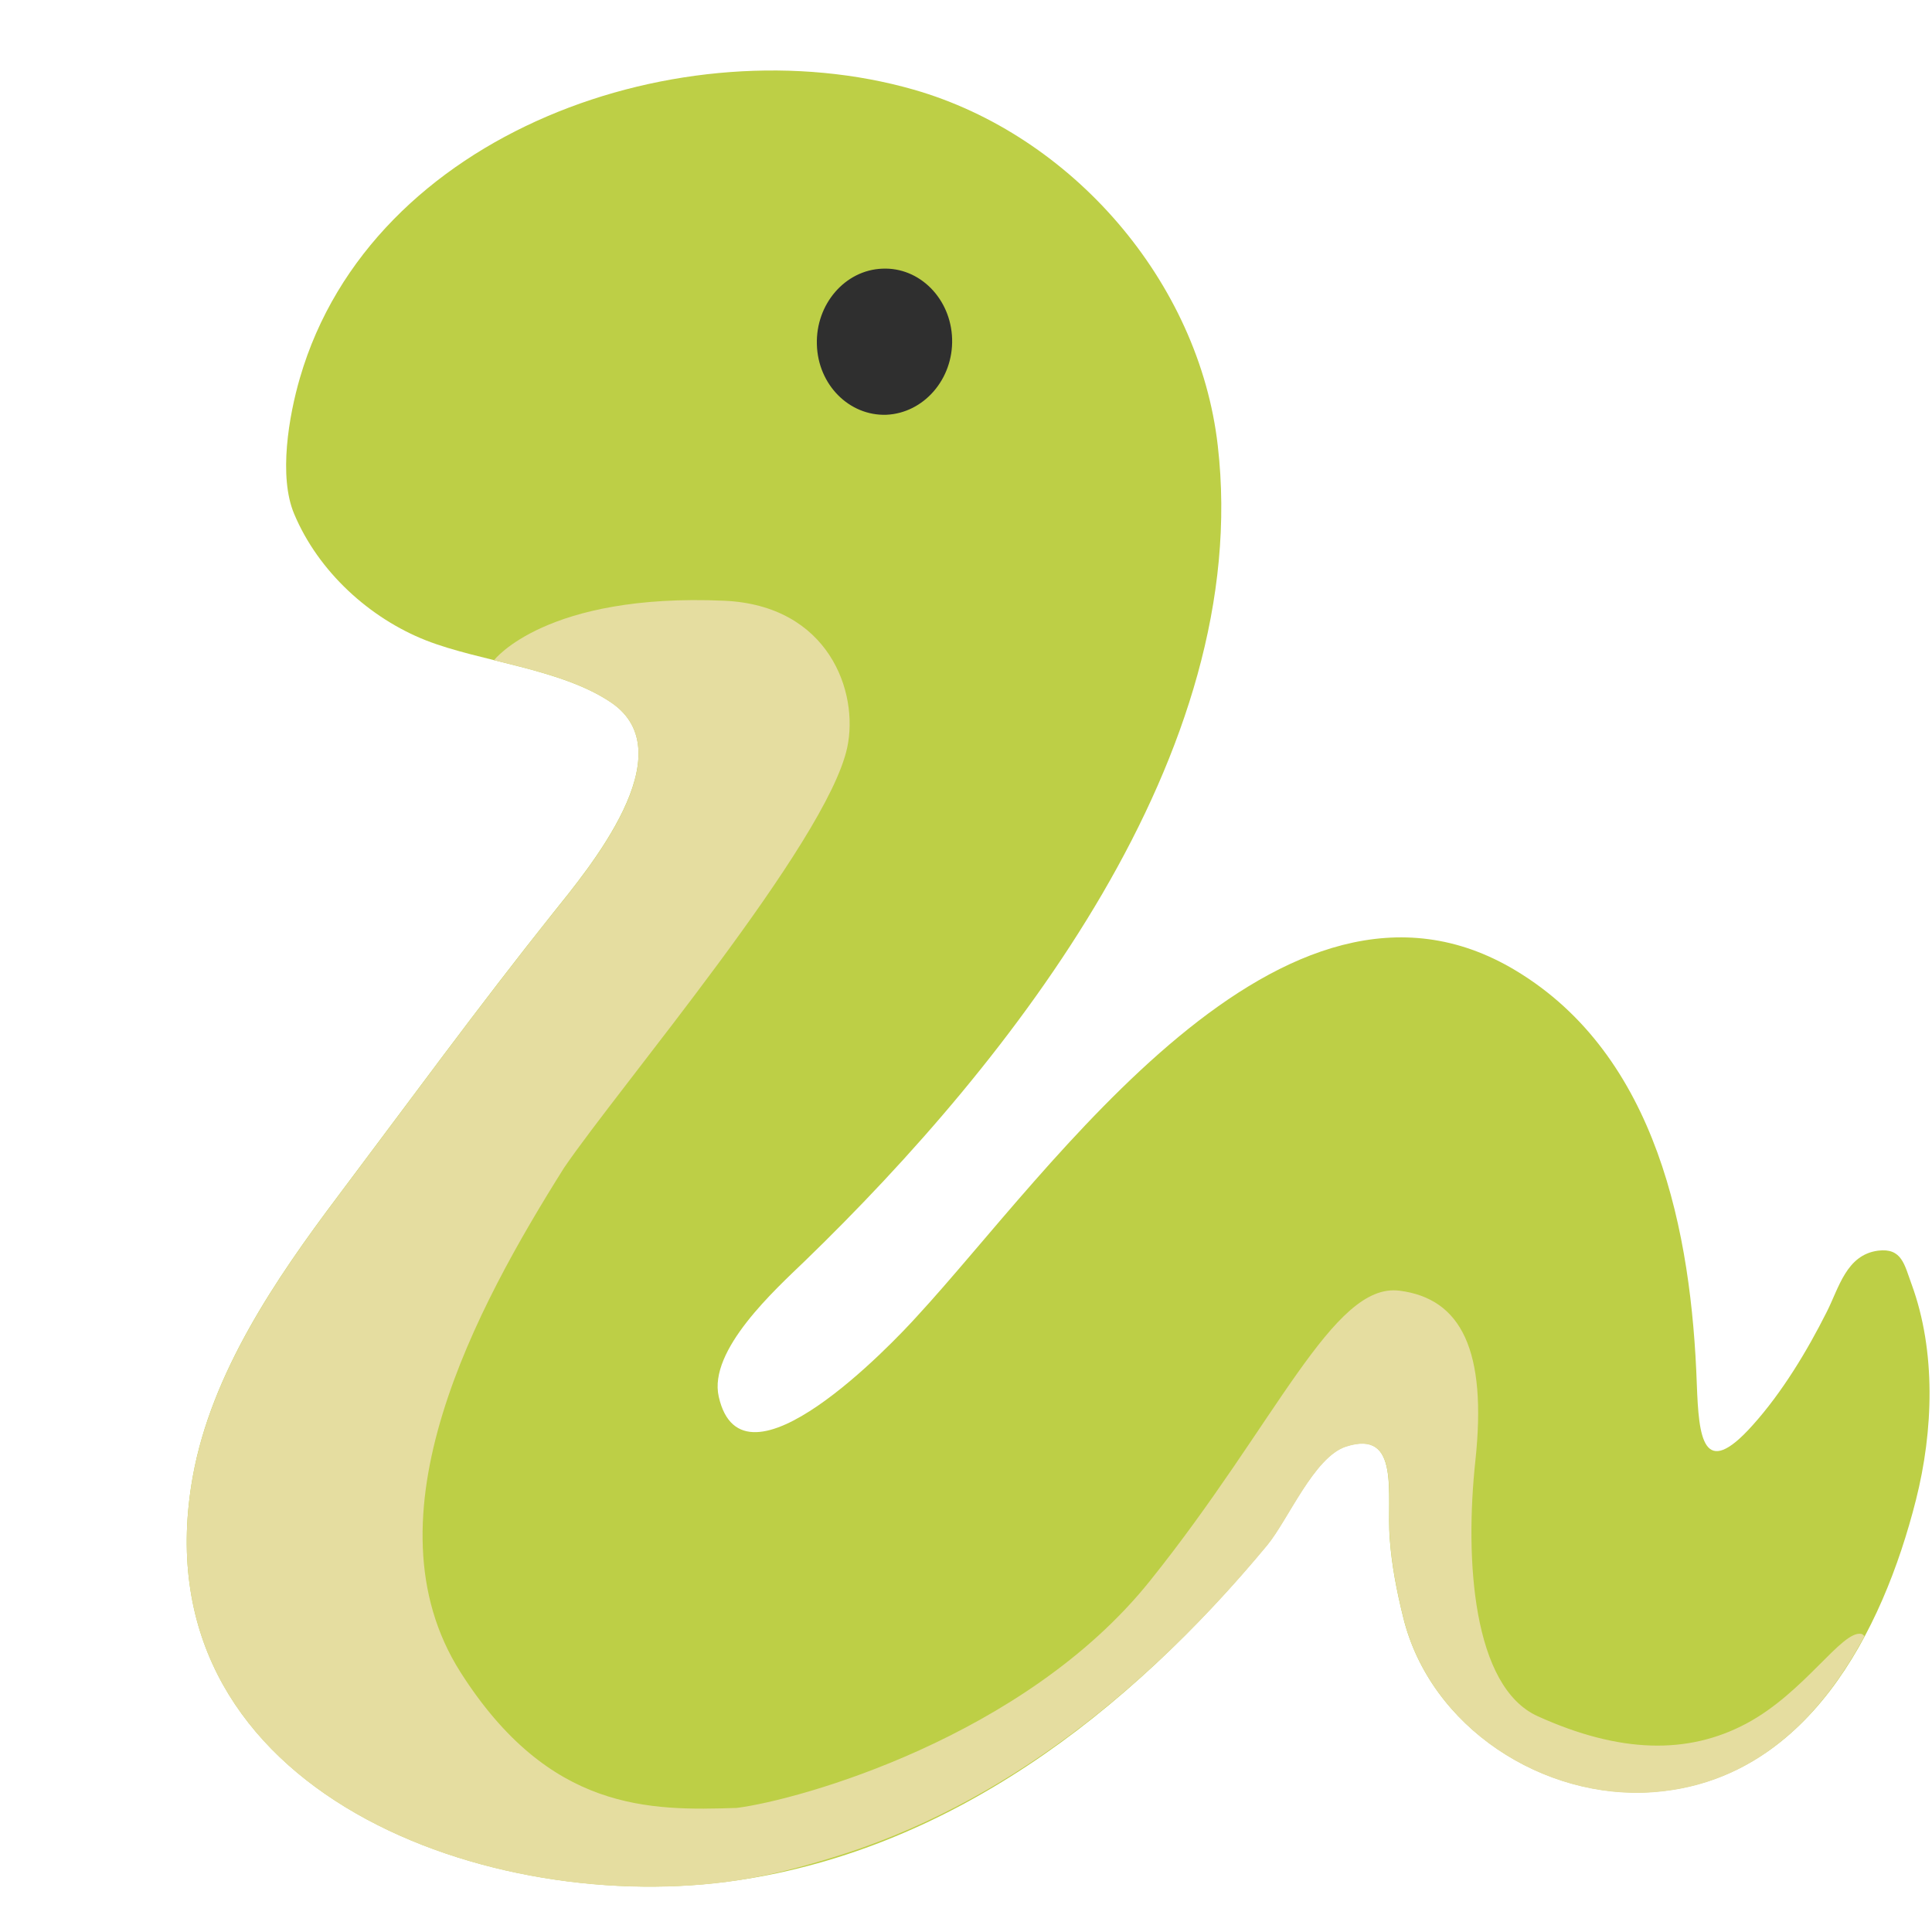
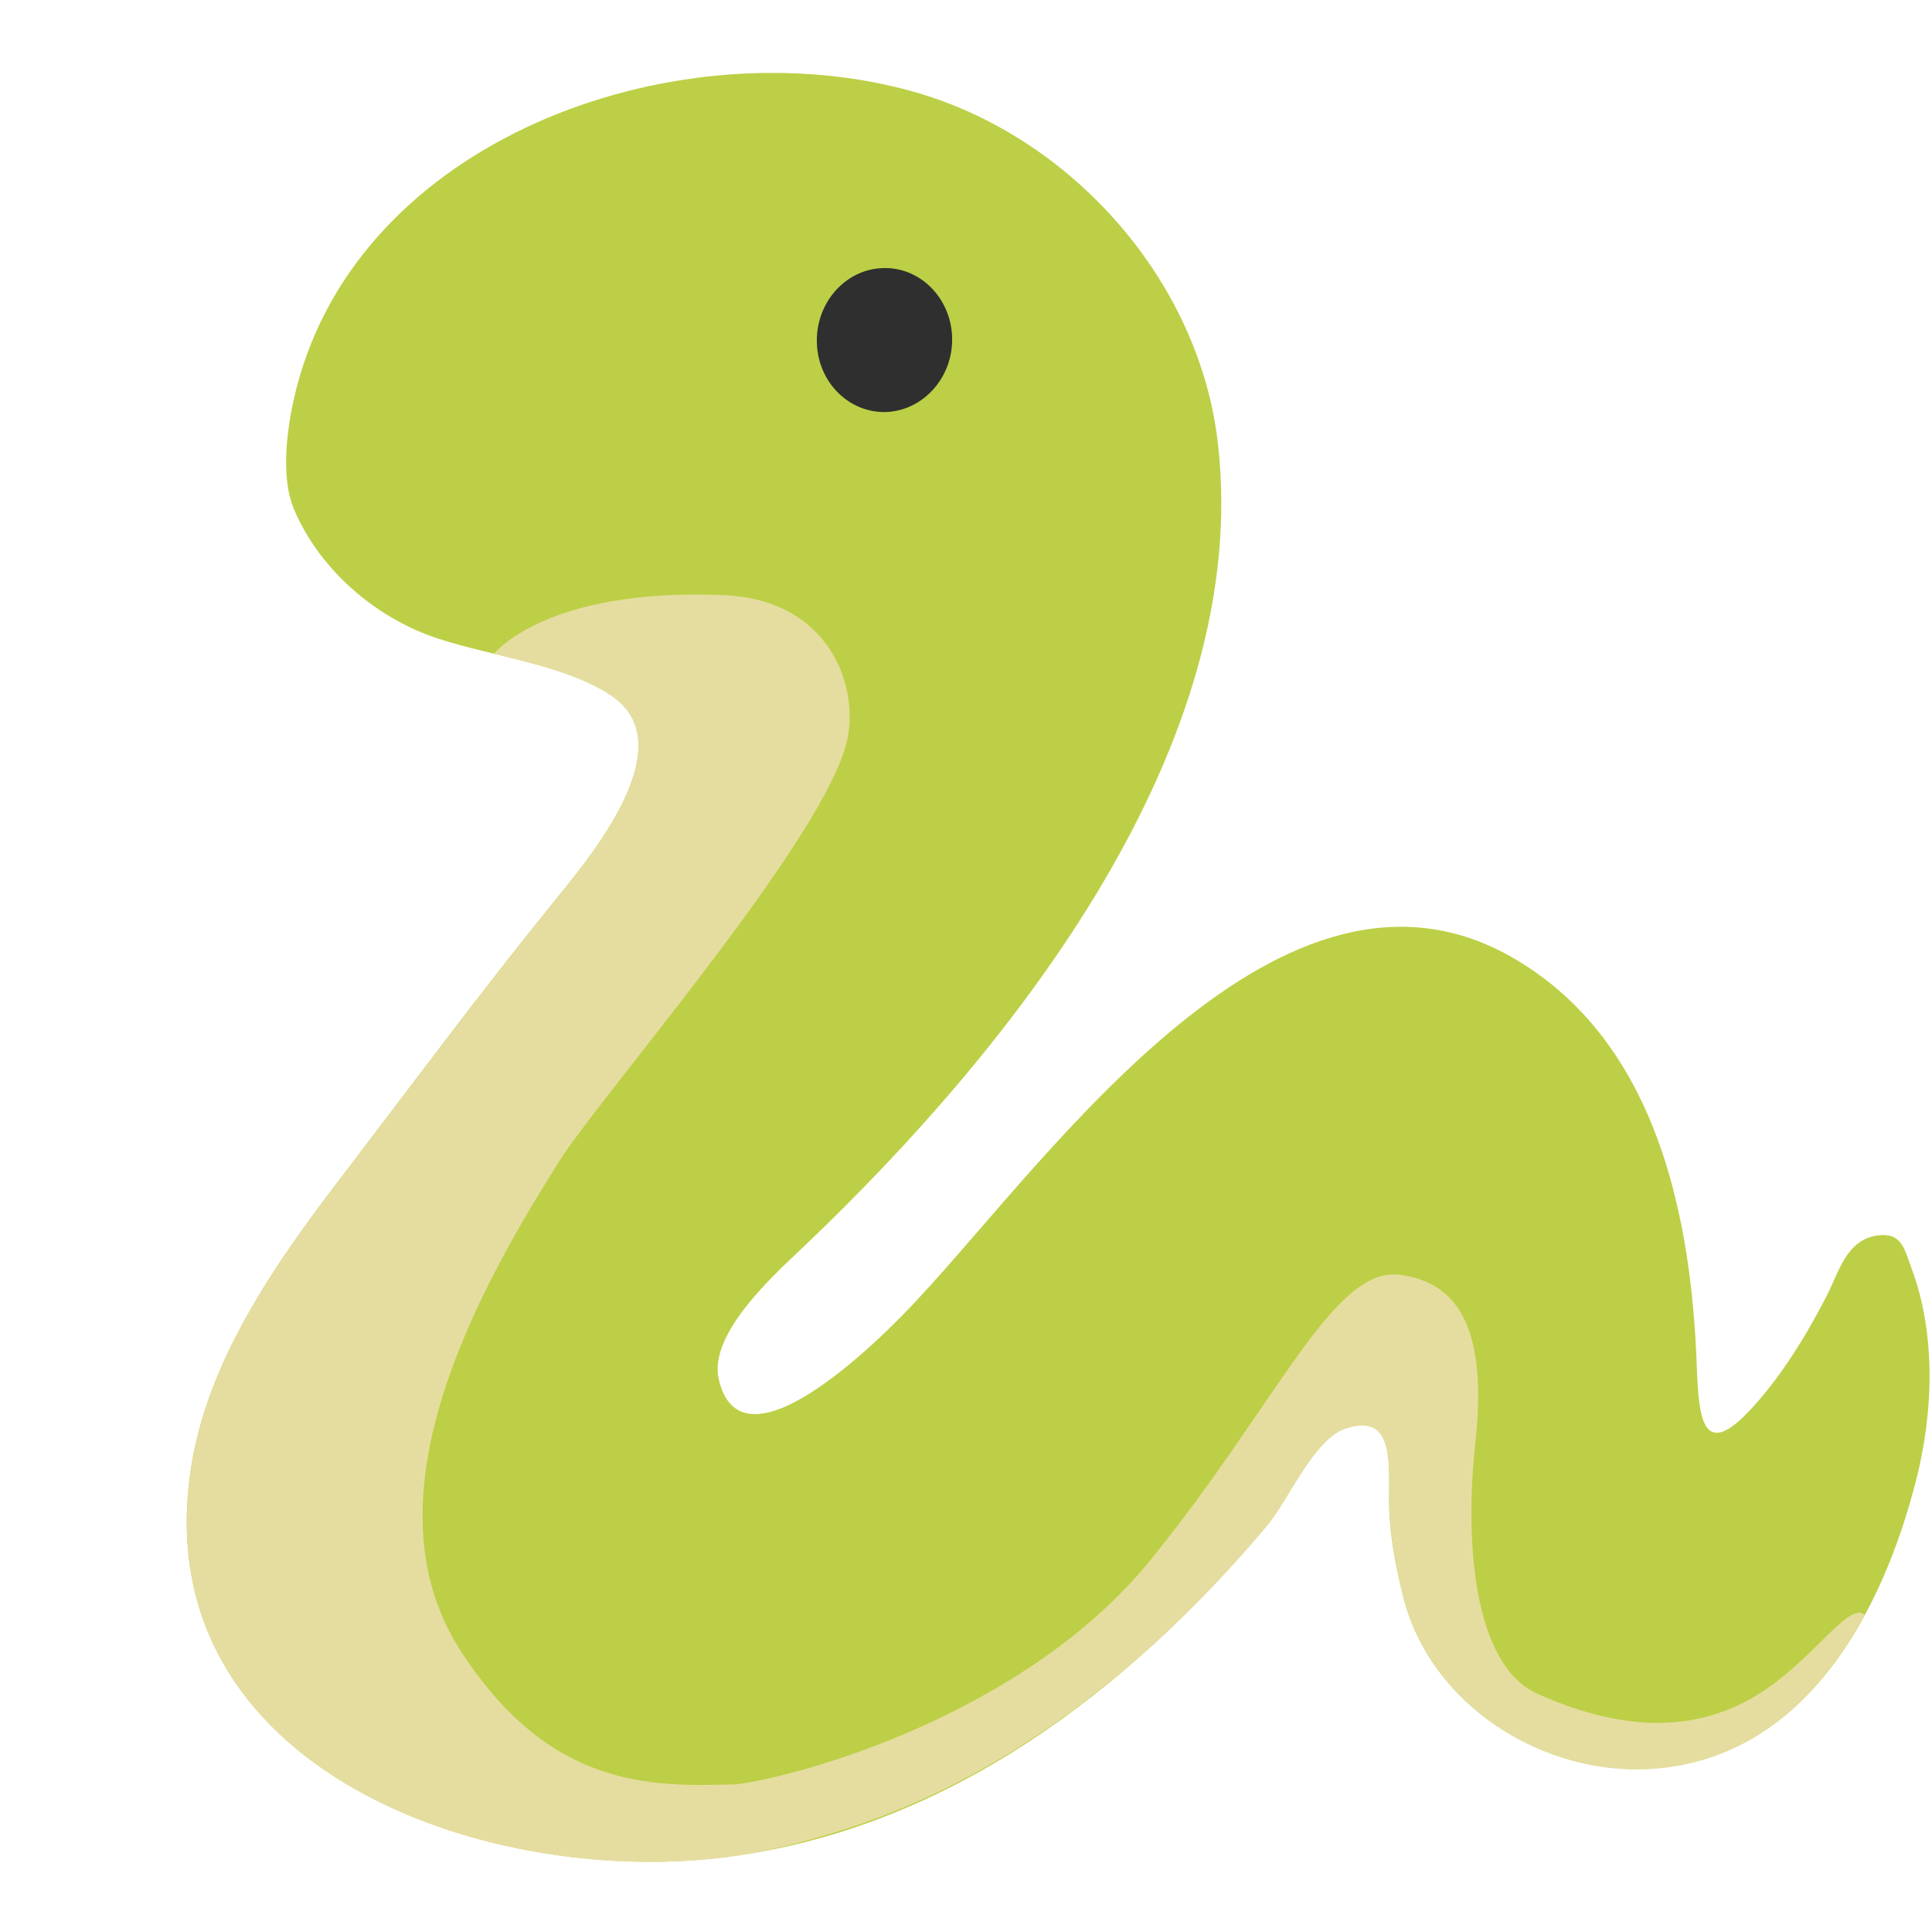
- <svg xmlns="http://www.w3.org/2000/svg" width="572" height="572" viewBox="0 0 572 572" fill="none">
-   <path d="M270.538 26.544C202.077 6.927 110.021 38.833 88.794 111.897C85.532 123.069 82.404 141.078 87.096 152.161C94.246 169.232 109.44 183.04 126.153 189.609C142.062 195.865 166.148 197.966 180.94 207.976C203.015 222.946 174.103 257.355 163.69 270.359C141.659 297.976 121.148 326.085 99.877 354.372C81.599 378.682 62.652 406.478 57.111 436.954C40.487 528.653 141.391 566.682 215.215 557.119C280.548 548.673 334.128 506.98 375.152 457.421C381.318 449.958 389.005 431.324 398.434 428.24C414.789 422.923 410.455 442.719 411.438 455.366C412.019 463.409 413.493 470.962 415.415 478.737C423.414 511.582 457.153 532.943 489.462 530.53C534.865 527.178 557.343 483.295 567.263 444.015C572.402 423.682 573.251 400.132 565.967 380.246C563.822 374.437 563.107 369.387 556.002 370.281C546.618 371.532 544.428 381.363 540.853 388.379C535.043 399.953 527.625 412.242 518.956 421.895C504.075 438.608 502.958 425.246 502.377 410.008C500.813 364.918 490.669 312.544 448.752 287.341C379.665 245.781 310.891 346.998 271.566 389.63C264.282 397.719 219.818 444.507 212.802 413.538C209.629 399.73 229.604 381.721 238.274 373.364C299.808 313.796 371.085 223.08 360.539 131.918C354.998 83.387 317.326 39.951 270.538 26.544Z" fill="#BDCF46" />
-   <path d="M241.849 101.977C242.162 113.908 251.412 123.159 262.405 122.801C273.487 122.31 282.246 112.255 281.889 100.323C281.531 88.437 272.281 79.052 261.243 79.544C250.205 79.946 241.491 90.045 241.849 101.977Z" fill="#2F2F2F" />
-   <path d="M551.086 483.742C545.322 482.58 534.328 501.081 517.034 510.287C499.696 519.537 479.542 519.09 455.321 508.142C435.971 499.427 433.647 461.667 436.82 432.352C440.261 400.042 432.754 384.447 414.298 382.123C394.591 379.665 377.922 421.358 340.385 468.146C303.294 514.353 236.71 532.898 218.12 535.267C192.335 536.116 162.618 536.384 136.342 495.093C107.161 449.199 141.123 386.904 166.997 345.747C183.263 321.839 244.753 249.58 250.831 221.337C254.361 204.892 245.379 179.242 214.411 177.856C161.59 175.532 146.307 195.418 146.262 195.463C158.641 198.502 171.6 201.63 180.94 208.02C200.334 221.203 180.403 249.312 168.204 264.773C166.506 266.918 164.986 268.84 163.69 270.404C141.659 298.021 121.148 326.129 99.877 354.417C81.599 378.727 62.652 406.522 57.111 436.999C40.487 528.698 141.391 566.727 215.215 557.164C225.761 555.778 235.905 553.187 245.826 550.148C297.44 534.641 340.787 499.025 375.196 457.511C381.363 450.048 389.049 431.413 398.478 428.33C414.834 423.012 410.499 442.808 411.483 455.455C412.063 463.499 413.538 471.051 415.46 478.827C423.459 511.672 457.198 533.032 489.507 530.619C519.269 528.43 539.065 508.678 552.025 484.368C551.667 484.189 551.488 483.787 551.086 483.742Z" fill="#E5DDA0" />
+ <svg xmlns="http://www.w3.org/2000/svg" width="306" height="302" viewBox="0 0 306 302" fill="none">
+   <path d="M144.728 14.539C108.104 4.201 58.857 21.016 47.502 59.521C45.757 65.409 44.083 74.9 46.593 80.74C50.418 89.737 58.546 97.014 67.487 100.476C75.998 103.773 88.883 104.88 96.796 110.155C108.606 118.045 93.139 136.179 87.569 143.032C75.783 157.587 64.81 172.4 53.431 187.308C43.653 200.119 33.517 214.768 30.552 230.83C21.659 279.156 75.639 299.197 115.132 294.158C150.083 289.707 178.747 267.734 200.693 241.616C203.992 237.683 208.104 227.862 213.148 226.237C221.898 223.435 219.579 233.868 220.105 240.532C220.416 244.772 221.205 248.752 222.232 252.85C226.512 270.159 244.561 281.417 261.845 280.145C286.134 278.379 298.159 255.252 303.466 234.551C306.215 223.835 306.669 211.424 302.773 200.944C301.625 197.882 301.243 195.221 297.442 195.692C292.421 196.351 291.25 201.532 289.337 205.23C286.23 211.33 282.261 217.806 277.623 222.893C269.662 231.701 269.065 224.659 268.754 216.628C267.917 192.866 262.491 165.264 240.067 151.982C203.107 130.079 166.316 183.422 145.278 205.889C141.382 210.152 117.595 234.81 113.842 218.489C112.144 211.212 122.83 201.721 127.468 197.317C160.387 165.924 198.517 118.116 192.876 70.072C189.911 44.496 169.758 21.605 144.728 14.539Z" fill="#BDCF46" />
+   <path d="M129.381 54.293C129.548 60.581 134.497 65.456 140.377 65.268C146.306 65.009 150.992 59.71 150.801 53.422C150.609 47.157 145.661 42.212 139.756 42.471C133.851 42.682 129.189 48.005 129.381 54.293V54.293Z" fill="#2F2F2F" />
+   <path d="M294.812 255.487C291.728 254.875 285.847 264.625 276.595 269.476C267.32 274.351 256.538 274.116 243.581 268.346C233.229 263.754 231.986 243.853 233.684 228.404C235.524 211.377 231.508 203.157 221.635 201.933C211.092 200.637 202.175 222.61 182.094 247.268C162.252 271.62 126.631 281.393 116.686 282.641C102.893 283.089 86.995 283.23 72.938 261.469C57.327 237.282 75.496 204.453 89.338 182.762C98.04 170.163 130.935 132.081 134.186 117.197C136.074 108.53 131.269 95.012 114.702 94.282C86.445 93.058 78.269 103.538 78.245 103.561C84.867 105.163 91.8 106.811 96.796 110.179C107.172 117.126 96.51 131.94 89.983 140.088C89.075 141.219 88.262 142.232 87.569 143.056C75.783 157.61 64.81 172.424 53.431 187.331C43.653 200.143 33.517 214.791 30.552 230.853C21.659 279.179 75.639 299.221 115.133 294.181C120.774 293.451 126.201 292.085 131.508 290.484C159.12 282.312 182.309 263.542 200.717 241.663C204.016 237.73 208.128 227.909 213.172 226.284C221.922 223.482 219.603 233.915 220.129 240.58C220.44 244.819 221.228 248.799 222.256 252.897C226.536 270.206 244.585 281.464 261.869 280.192C277.791 279.038 288.381 268.629 295.314 255.817C295.123 255.723 295.027 255.511 294.812 255.487V255.487Z" fill="#E5DDA0" />
</svg>
